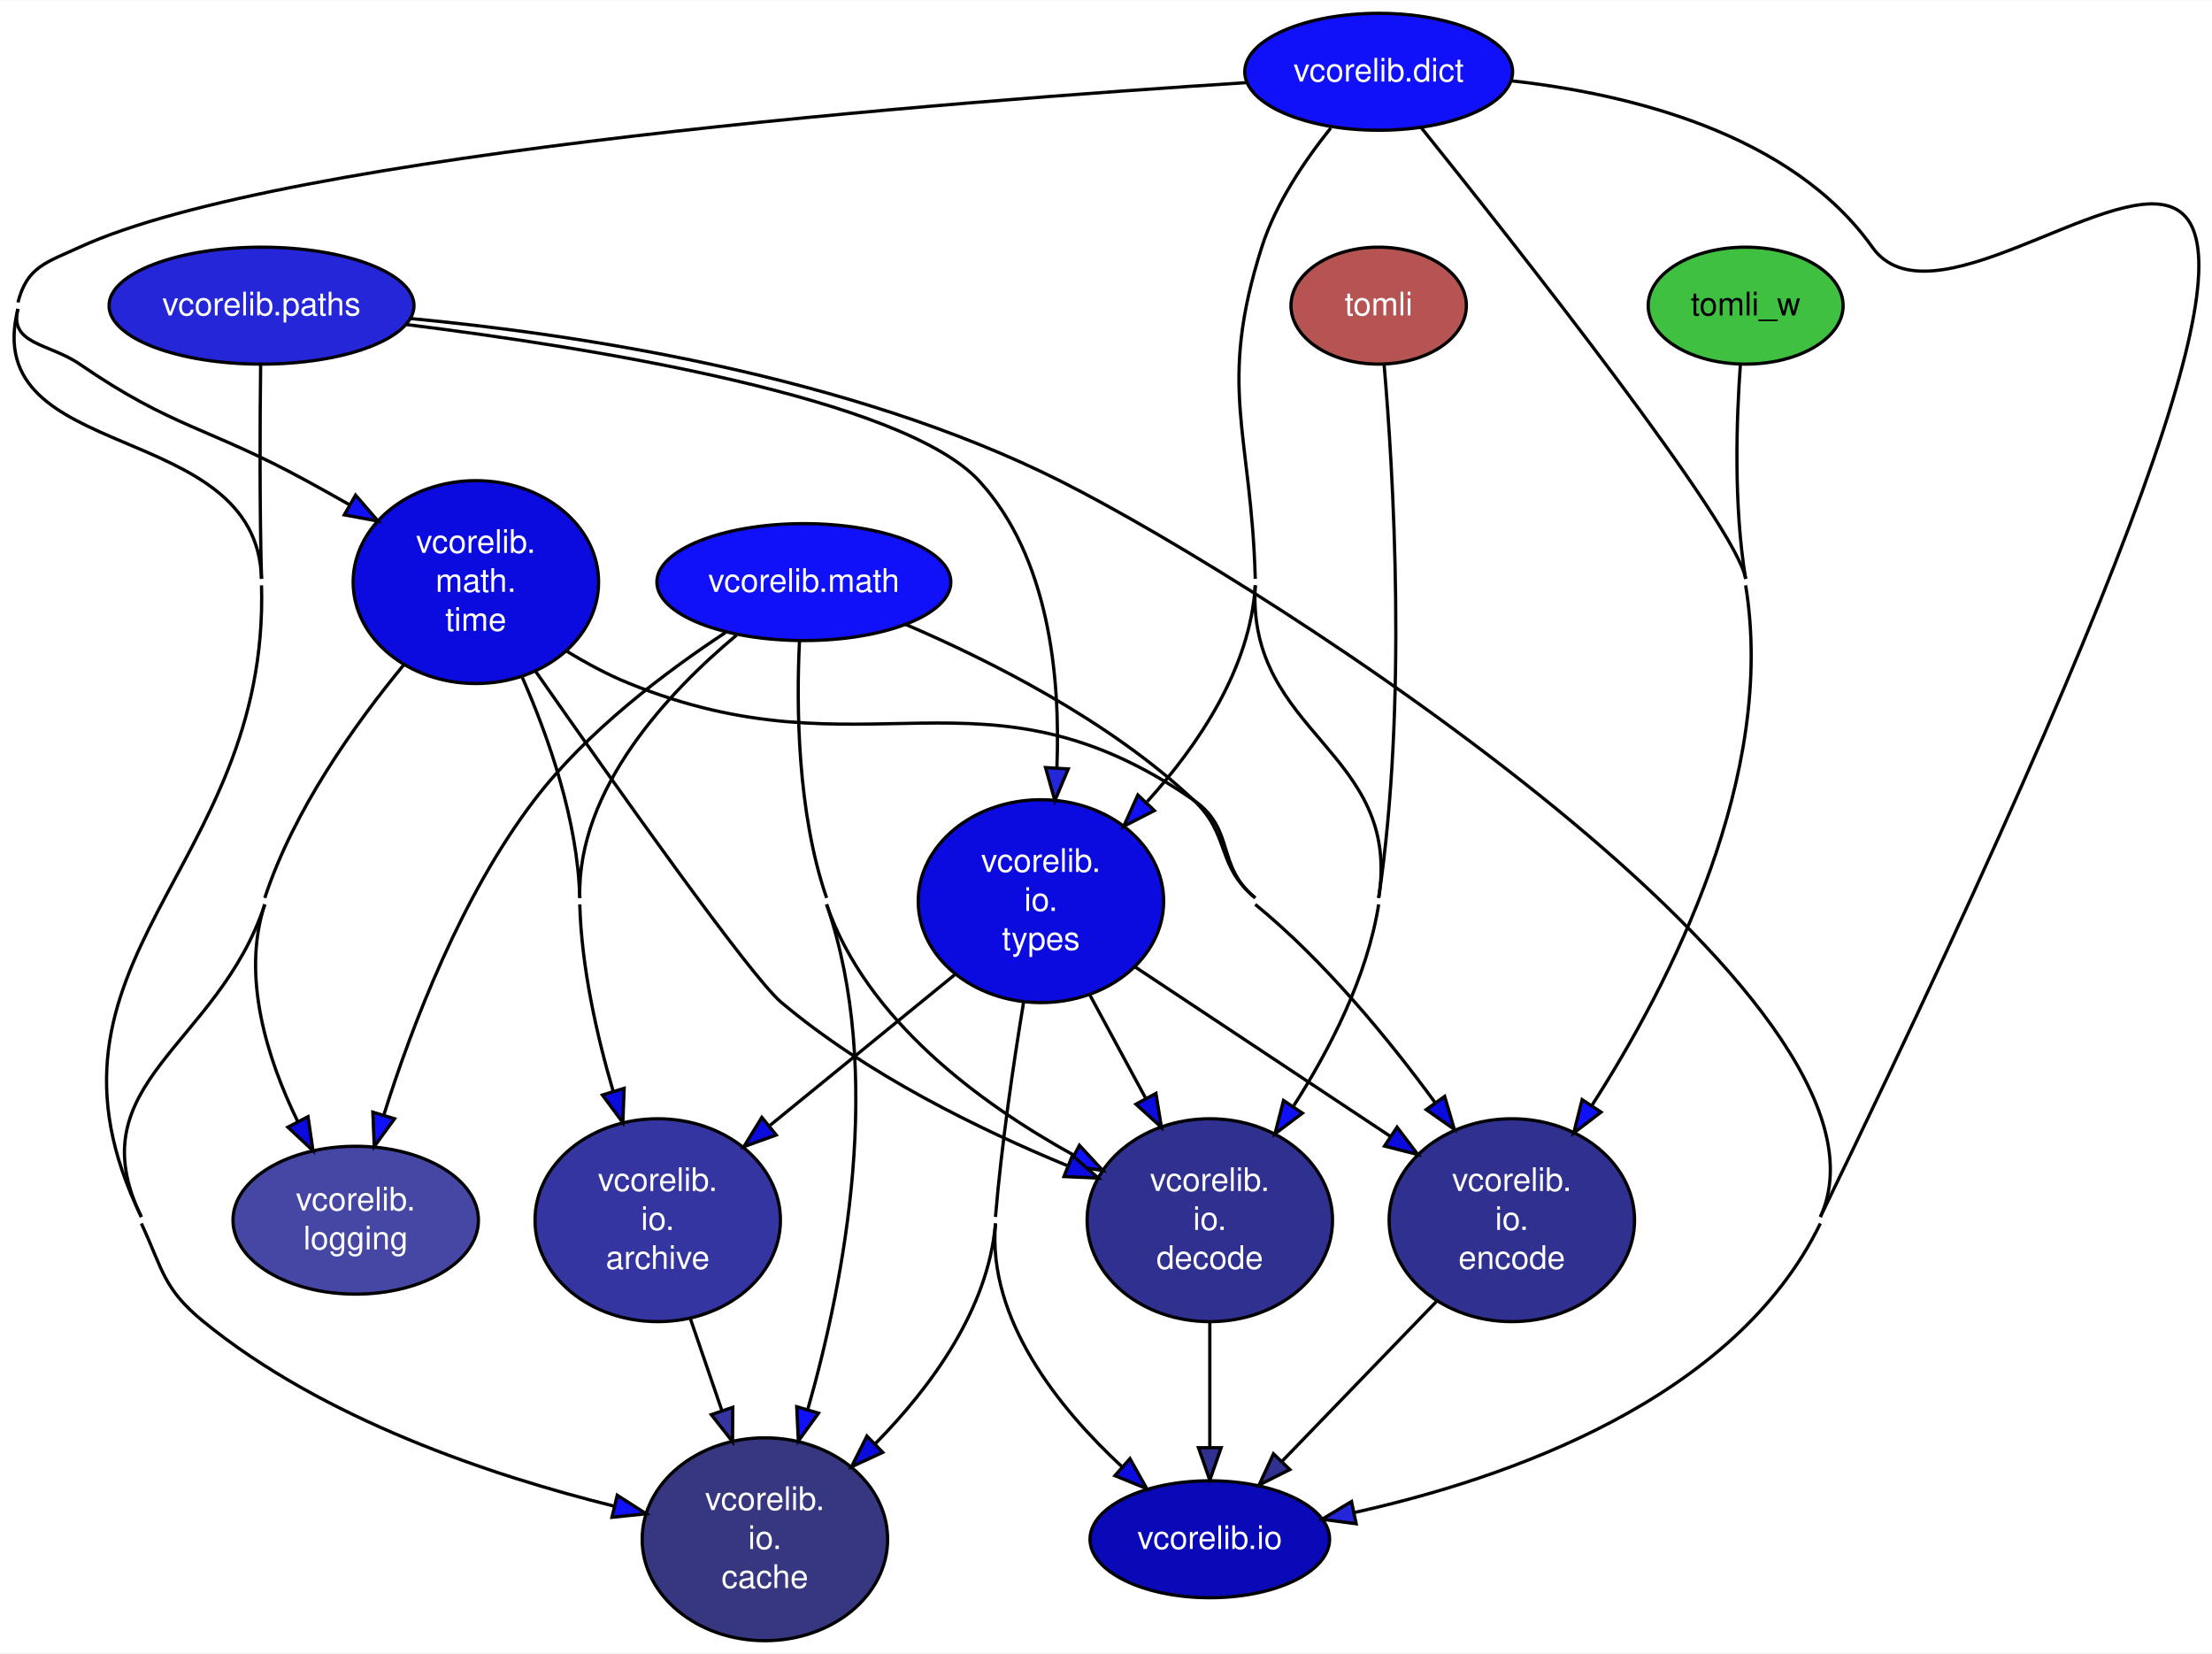
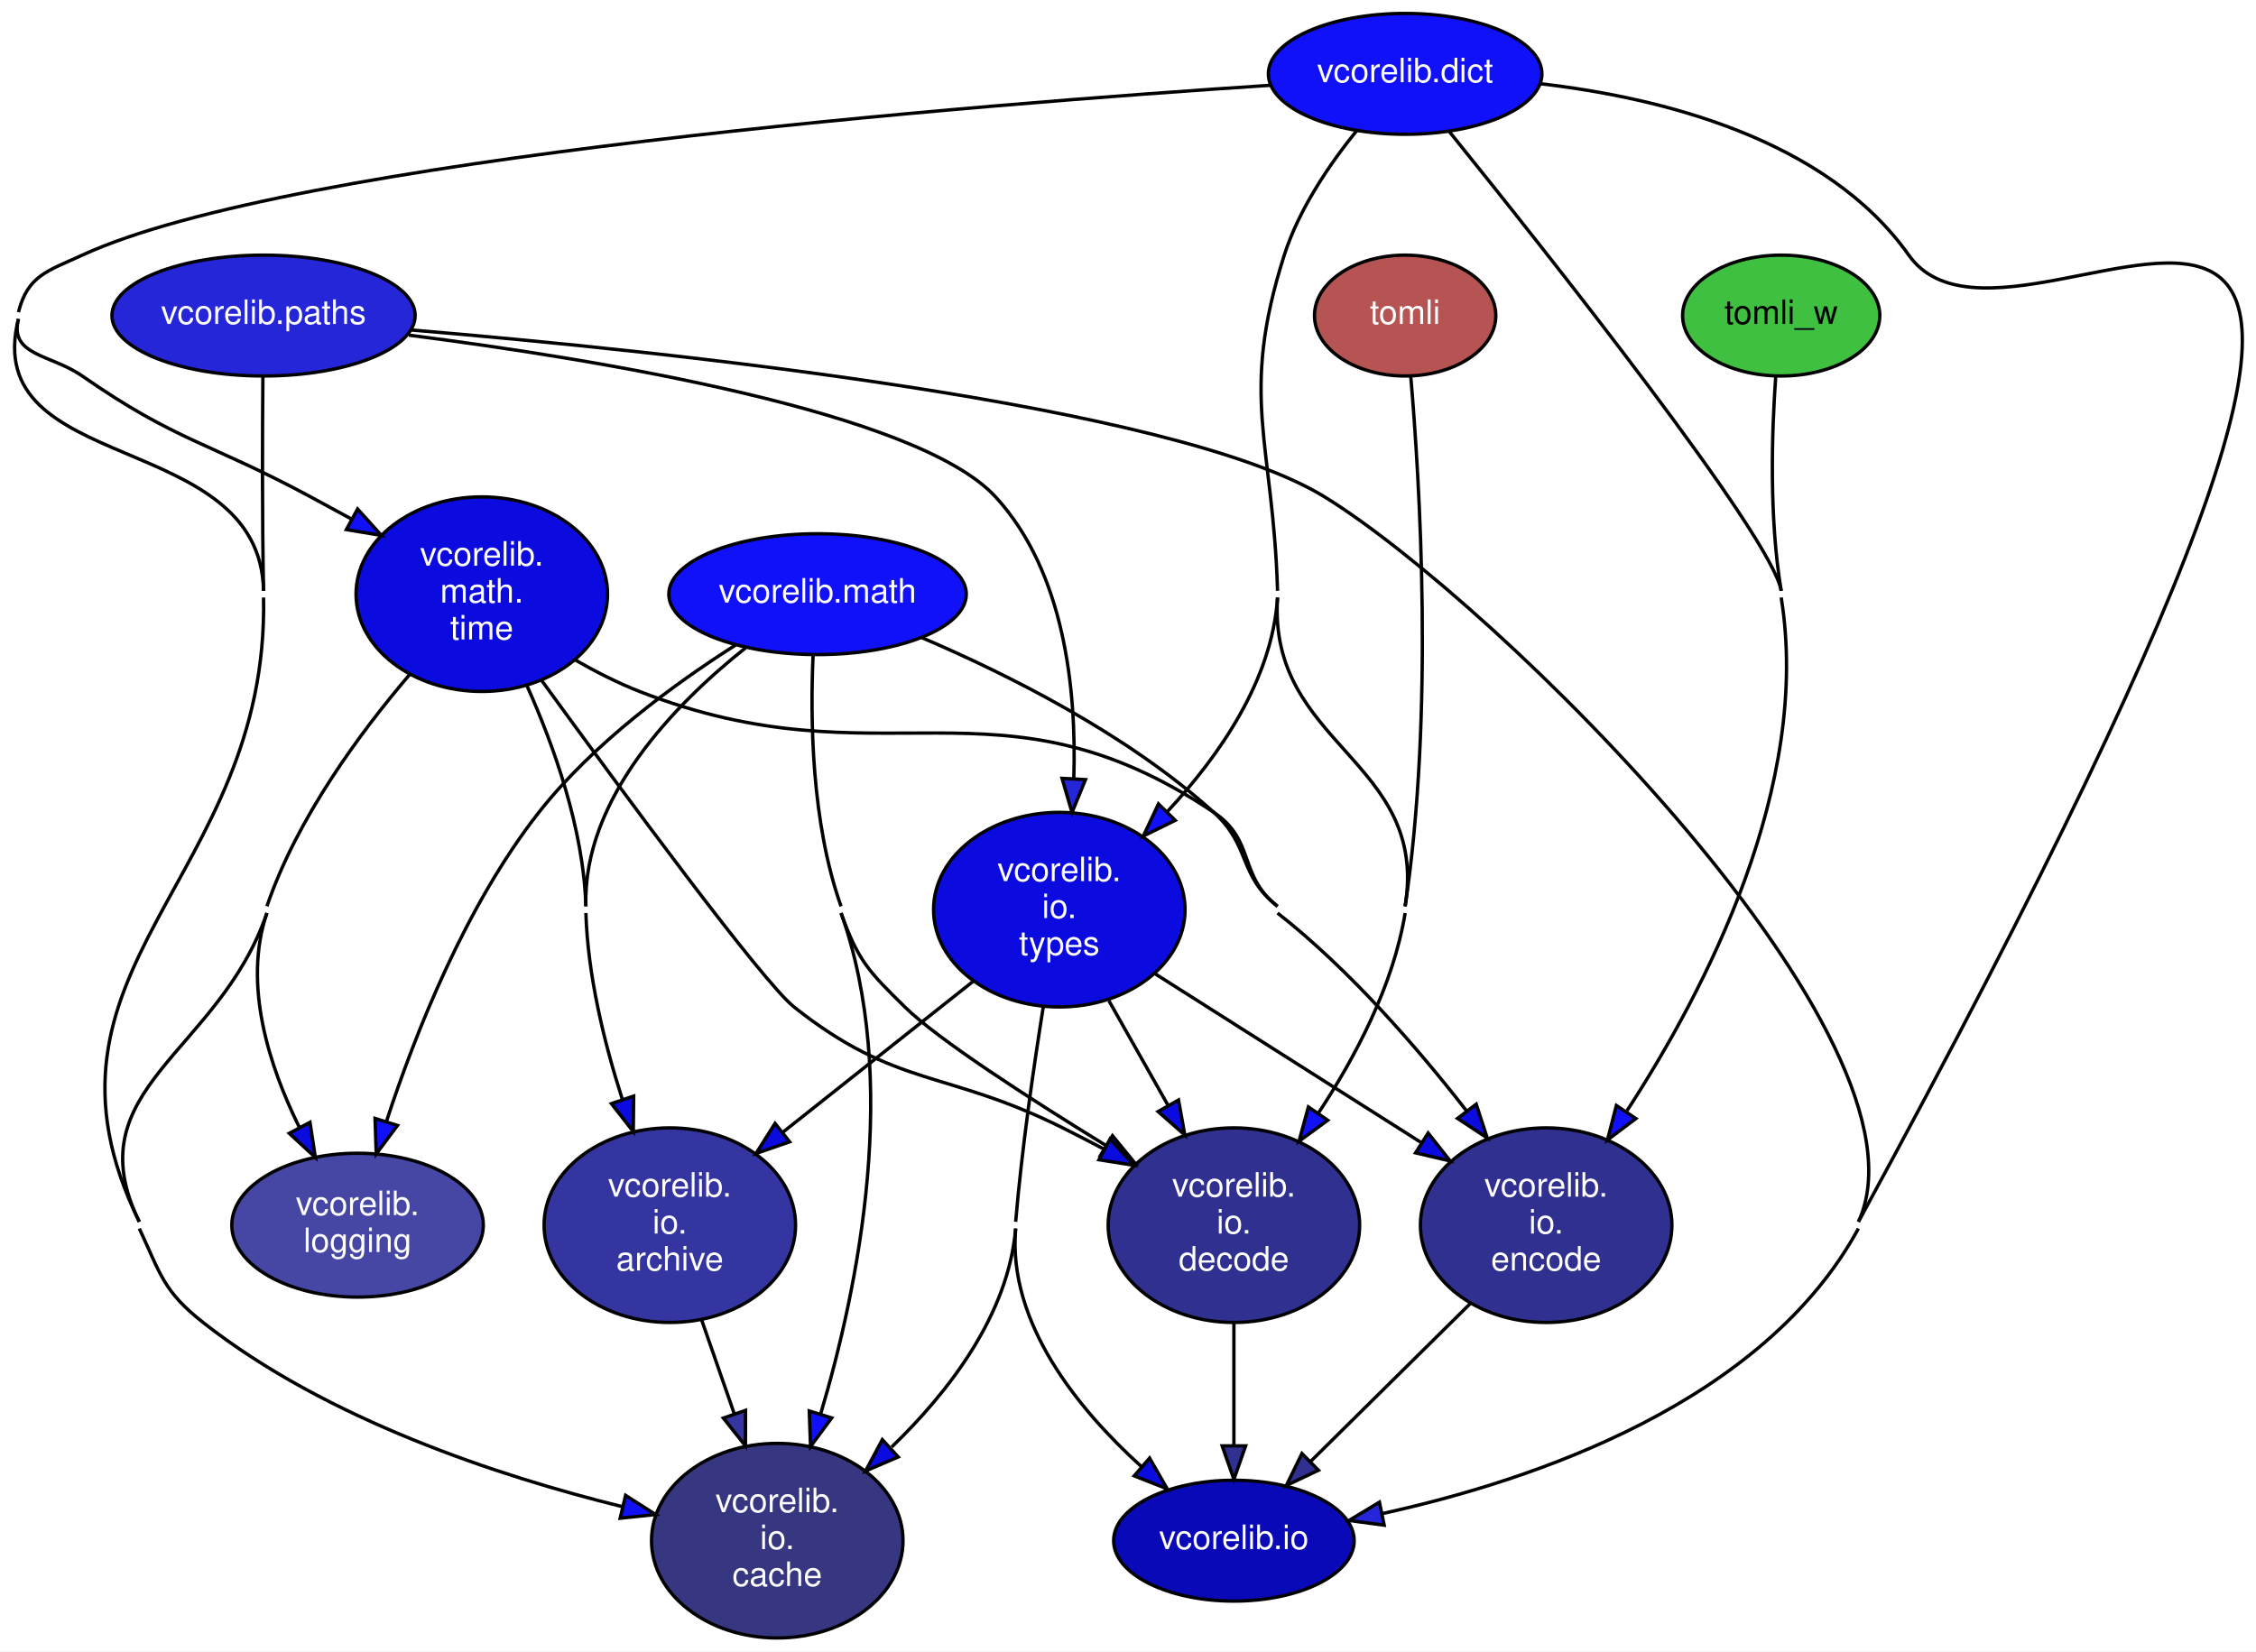
- <svg xmlns="http://www.w3.org/2000/svg" width="681pt" height="509pt" viewBox="0.00 0.00 681.13 508.90">
-   <g id="graph0" class="graph" transform="scale(1 1) rotate(0) translate(4 504.9)">
+ <svg xmlns="http://www.w3.org/2000/svg" width="672pt" height="492pt" viewBox="0.00 0.00 671.88 491.93">
+   <g id="graph0" class="graph" transform="scale(1 1) rotate(0) translate(4 487.931)">
    <style>.edge&gt;path:hover{stroke-width:8}</style>
-     <polygon fill="white" stroke="transparent" points="-4,4 -4,-504.9 677.13,-504.9 677.13,4 -4,4" />
+     <polygon fill="white" stroke="none" points="-4,4 -4,-487.931 667.876,-487.931 667.876,4 -4,4" />
    <g id="node1" class="node">
      <style>.edge&gt;path:hover{stroke-width:8}</style>
-       <ellipse fill="#b65353" stroke="black" cx="420.53" cy="-410.9" rx="27" ry="18" />
-       <text text-anchor="middle" x="420.53" y="-407.9" font-family="Helvetica,sans-Serif" font-size="10.00" fill="#ffffff">tomli</text>
+       <ellipse fill="#b65353" stroke="black" cx="414.481" cy="-393.931" rx="27" ry="18" />
+       <text text-anchor="middle" x="414.481" y="-391.431" font-family="Helvetica,sans-Serif" font-size="10.00" fill="#ffffff">tomli</text>
    </g>
    <g id="node7" class="node">
      <style>.edge&gt;path:hover{stroke-width:8}</style>
-       <ellipse fill="#303091" stroke="black" cx="368.53" cy="-129.34" rx="37.79" ry="31.23" />
-       <text text-anchor="middle" x="368.53" y="-138.34" font-family="Helvetica,sans-Serif" font-size="10.00" fill="#ffffff">vcorelib.</text>
-       <text text-anchor="middle" x="368.53" y="-126.34" font-family="Helvetica,sans-Serif" font-size="10.00" fill="#ffffff">io.</text>
-       <text text-anchor="middle" x="368.53" y="-114.34" font-family="Helvetica,sans-Serif" font-size="10.00" fill="#ffffff">decode</text>
+       <ellipse fill="#303091" stroke="black" cx="363.481" cy="-122.974" rx="37.453" ry="28.983" />
+       <text text-anchor="middle" x="363.481" y="-131.474" font-family="Helvetica,sans-Serif" font-size="10.00" fill="#ffffff">vcorelib.</text>
+       <text text-anchor="middle" x="363.481" y="-120.474" font-family="Helvetica,sans-Serif" font-size="10.00" fill="#ffffff">io.</text>
+       <text text-anchor="middle" x="363.481" y="-109.474" font-family="Helvetica,sans-Serif" font-size="10.00" fill="#ffffff">decode</text>
    </g>
    <g id="edge1" class="edge">
      <style>.edge&gt;path:hover{stroke-width:8}</style>
-       <path fill="none" stroke="black" d="M422.2,-392.78C424.98,-360.46 429.44,-288.35 420.53,-228.56" />
+       <path fill="none" stroke="black" d="M416.145,-375.916C418.851,-344.495 423.086,-275.336 414.481,-217.957" />
    </g>
    <g id="node2" class="node">
      <style>.edge&gt;path:hover{stroke-width:8}</style>
-       <ellipse fill="#40c040" stroke="black" cx="533.53" cy="-410.9" rx="30.01" ry="18" />
-       <text text-anchor="middle" x="533.53" y="-407.9" font-family="Helvetica,sans-Serif" font-size="10.00" fill="#000000">tomli_w</text>
+       <ellipse fill="#40c040" stroke="black" cx="526.481" cy="-393.931" rx="29.366" ry="18" />
+       <text text-anchor="middle" x="526.481" y="-391.431" font-family="Helvetica,sans-Serif" font-size="10.00" fill="#000000">tomli_w</text>
    </g>
    <g id="node8" class="node">
      <style>.edge&gt;path:hover{stroke-width:8}</style>
-       <ellipse fill="#303091" stroke="black" cx="461.53" cy="-129.34" rx="37.79" ry="31.23" />
-       <text text-anchor="middle" x="461.53" y="-138.34" font-family="Helvetica,sans-Serif" font-size="10.00" fill="#ffffff">vcorelib.</text>
-       <text text-anchor="middle" x="461.53" y="-126.34" font-family="Helvetica,sans-Serif" font-size="10.00" fill="#ffffff">io.</text>
-       <text text-anchor="middle" x="461.53" y="-114.34" font-family="Helvetica,sans-Serif" font-size="10.00" fill="#ffffff">encode</text>
+       <ellipse fill="#303091" stroke="black" cx="456.481" cy="-122.974" rx="37.453" ry="28.983" />
+       <text text-anchor="middle" x="456.481" y="-131.474" font-family="Helvetica,sans-Serif" font-size="10.00" fill="#ffffff">vcorelib.</text>
+       <text text-anchor="middle" x="456.481" y="-120.474" font-family="Helvetica,sans-Serif" font-size="10.00" fill="#ffffff">io.</text>
+       <text text-anchor="middle" x="456.481" y="-109.474" font-family="Helvetica,sans-Serif" font-size="10.00" fill="#ffffff">encode</text>
    </g>
    <g id="edge2" class="edge">
      <style>.edge&gt;path:hover{stroke-width:8}</style>
-       <path fill="none" stroke="black" d="M531.92,-392.9C530.69,-376 529.78,-349.42 533.53,-326.79" />
+       <path fill="none" stroke="black" d="M524.85,-375.731C523.67,-359.243 522.846,-333.714 526.481,-311.94" />
    </g>
    <g id="node3" class="node">
      <style>.edge&gt;path:hover{stroke-width:8}</style>
-       <ellipse fill="#1010f9" stroke="black" cx="420.53" cy="-482.9" rx="41.24" ry="18" />
-       <text text-anchor="middle" x="420.53" y="-479.9" font-family="Helvetica,sans-Serif" font-size="10.00" fill="#ffffff">vcorelib.dict</text>
+       <ellipse fill="#1010f9" stroke="black" cx="414.481" cy="-465.931" rx="40.736" ry="18" />
+       <text text-anchor="middle" x="414.481" y="-463.431" font-family="Helvetica,sans-Serif" font-size="10.00" fill="#ffffff">vcorelib.dict</text>
    </g>
    <g id="node4" class="node">
      <style>.edge&gt;path:hover{stroke-width:8}</style>
-       <ellipse fill="#0909b8" stroke="black" cx="368.53" cy="-31.11" rx="36.89" ry="18" />
-       <text text-anchor="middle" x="368.53" y="-28.11" font-family="Helvetica,sans-Serif" font-size="10.00" fill="#ffffff">vcorelib.io</text>
+       <ellipse fill="#0909b8" stroke="black" cx="363.481" cy="-28.991" rx="35.817" ry="18" />
+       <text text-anchor="middle" x="363.481" y="-26.491" font-family="Helvetica,sans-Serif" font-size="10.00" fill="#ffffff">vcorelib.io</text>
    </g>
    <g id="edge3" class="edge">
      <style>.edge&gt;path:hover{stroke-width:8}</style>
-       <path fill="none" stroke="black" d="M461.47,-480.11C497.34,-476.12 547.53,-464.1 572.53,-428.9 607.44,-379.76 789.28,-610.23 556.53,-130.34" />
+       <path fill="none" stroke="black" d="M454.902,-462.973C490.307,-458.862 539.841,-446.77 564.481,-411.931 600,-361.71 777.56,-542.999 549.481,-123.974" />
    </g>
    <g id="node6" class="node">
      <style>.edge&gt;path:hover{stroke-width:8}</style>
-       <ellipse fill="#373781" stroke="black" cx="231.53" cy="-31.11" rx="37.79" ry="31.23" />
-       <text text-anchor="middle" x="231.53" y="-40.11" font-family="Helvetica,sans-Serif" font-size="10.00" fill="#ffffff">vcorelib.</text>
-       <text text-anchor="middle" x="231.53" y="-28.11" font-family="Helvetica,sans-Serif" font-size="10.00" fill="#ffffff">io.</text>
-       <text text-anchor="middle" x="231.53" y="-16.11" font-family="Helvetica,sans-Serif" font-size="10.00" fill="#ffffff">cache</text>
+       <ellipse fill="#373781" stroke="black" cx="227.481" cy="-28.991" rx="37.453" ry="28.983" />
+       <text text-anchor="middle" x="227.481" y="-37.491" font-family="Helvetica,sans-Serif" font-size="10.00" fill="#ffffff">vcorelib.</text>
+       <text text-anchor="middle" x="227.481" y="-26.491" font-family="Helvetica,sans-Serif" font-size="10.00" fill="#ffffff">io.</text>
+       <text text-anchor="middle" x="227.481" y="-15.491" font-family="Helvetica,sans-Serif" font-size="10.00" fill="#ffffff">cache</text>
    </g>
    <g id="edge4" class="edge">
      <style>.edge&gt;path:hover{stroke-width:8}</style>
-       <path fill="none" stroke="black" d="M379.62,-479.54C290.96,-473.93 83.94,-458.05 20.53,-428.9 10.23,-424.17 4.32,-422.88 1.53,-411.9" />
-       <path fill="none" stroke="black" d="M1.53,-409.9C-10.71,-361.68 75.17,-376.53 76.53,-326.79" />
-       <path fill="none" stroke="black" d="M76.53,-324.79C78.94,-236.85 0.99,-209.42 39.53,-130.34" />
-       <path fill="none" stroke="black" d="M39.53,-128.34C46.18,-113.98 46.29,-108.26 58.53,-98.23 95.36,-68.05 147.46,-50.66 184.85,-41.37" />
-       <polygon fill="#1010f9" stroke="black" points="186.06,-44.67 194.98,-38.95 184.44,-37.87 186.06,-44.67" />
+       <path fill="none" stroke="black" d="M374.514,-462.536C287.358,-456.836 83.008,-440.744 20.481,-411.931 10.19,-407.189 4.251,-405.918 1.481,-394.931" />
+       <path fill="none" stroke="black" d="M1.481,-392.931C-10.366,-345.942 73.529,-360.39 74.481,-311.94" />
+       <path fill="none" stroke="black" d="M74.481,-309.94C76.136,-225.685 0.372,-199.635 37.481,-123.974" />
+       <path fill="none" stroke="black" d="M37.481,-121.974C43.827,-108.343 44.661,-103.276 56.481,-93.983 93.266,-65.062 144.488,-48.217 181.266,-39.137" />
+       <polygon fill="#1010f9" stroke="black" points="182.306,-42.488 191.231,-36.779 180.694,-35.676 182.306,-42.488" />
    </g>
    <g id="edge5" class="edge">
      <style>.edge&gt;path:hover{stroke-width:8}</style>
-       <path fill="none" stroke="black" d="M382.53,-324.79C379.82,-278.89 427.75,-273.97 420.53,-228.56" />
-       <path fill="none" stroke="black" d="M420.53,-226.56C417,-204.37 405.62,-182.12 394.4,-164.62" />
-       <polygon fill="#1010f9" stroke="black" points="397.05,-162.3 388.59,-155.93 391.23,-166.19 397.05,-162.3" />
+       <path fill="none" stroke="black" d="M376.481,-309.94C373.594,-265.802 421.602,-261.612 414.481,-217.957" />
+       <path fill="none" stroke="black" d="M414.481,-215.957C410.976,-194.472 399.675,-173.049 388.599,-156.29" />
+       <polygon fill="#1010f9" stroke="black" points="391.426,-154.225 382.87,-147.976 385.662,-158.196 391.426,-154.225" />
    </g>
    <g id="edge6" class="edge">
      <style>.edge&gt;path:hover{stroke-width:8}</style>
-       <path fill="none" stroke="black" d="M433.56,-465.79C462.69,-429.51 530.79,-343.31 533.53,-326.79" />
-       <path fill="none" stroke="black" d="M533.53,-324.79C543.05,-266.4 510.68,-202.85 486.28,-164.82" />
-       <polygon fill="#1010f9" stroke="black" points="489.01,-162.61 480.59,-156.19 483.17,-166.46 489.01,-162.61" />
+       <path fill="none" stroke="black" d="M427.608,-448.771C456.601,-412.842 523.764,-328.214 526.481,-311.94" />
+       <path fill="none" stroke="black" d="M526.481,-309.94C535.499,-254.055 504.195,-193.406 480.556,-157.062" />
+       <polygon fill="#1010f9" stroke="black" points="483.208,-154.731 474.74,-148.363 477.389,-158.621 483.208,-154.731" />
    </g>
    <g id="node9" class="node">
      <style>.edge&gt;path:hover{stroke-width:8}</style>
-       <ellipse fill="#0b0bdf" stroke="black" cx="316.53" cy="-227.56" rx="37.79" ry="31.23" />
-       <text text-anchor="middle" x="316.53" y="-236.56" font-family="Helvetica,sans-Serif" font-size="10.00" fill="#ffffff">vcorelib.</text>
-       <text text-anchor="middle" x="316.53" y="-224.56" font-family="Helvetica,sans-Serif" font-size="10.00" fill="#ffffff">io.</text>
-       <text text-anchor="middle" x="316.53" y="-212.56" font-family="Helvetica,sans-Serif" font-size="10.00" fill="#ffffff">types</text>
+       <ellipse fill="#0b0bdf" stroke="black" cx="311.481" cy="-216.957" rx="37.453" ry="28.983" />
+       <text text-anchor="middle" x="311.481" y="-225.457" font-family="Helvetica,sans-Serif" font-size="10.00" fill="#ffffff">vcorelib.</text>
+       <text text-anchor="middle" x="311.481" y="-214.457" font-family="Helvetica,sans-Serif" font-size="10.00" fill="#ffffff">io.</text>
+       <text text-anchor="middle" x="311.481" y="-203.457" font-family="Helvetica,sans-Serif" font-size="10.00" fill="#ffffff">types</text>
    </g>
    <g id="edge7" class="edge">
      <style>.edge&gt;path:hover{stroke-width:8}</style>
-       <path fill="none" stroke="black" d="M405.77,-465.58C397.85,-455.72 388.85,-442.47 384.53,-428.9 370.76,-385.65 381.27,-372.16 382.53,-326.79" />
-       <path fill="none" stroke="black" d="M382.53,-324.79C381.03,-299.36 365.08,-275.7 349.24,-258.2" />
-       <polygon fill="#1010f9" stroke="black" points="351.45,-255.44 342.02,-250.61 346.37,-260.27 351.45,-255.44" />
+       <path fill="none" stroke="black" d="M400.092,-449.065C392.084,-439.161 382.869,-425.709 378.481,-411.931 364.992,-369.578 375.161,-356.37 376.481,-311.94" />
+       <path fill="none" stroke="black" d="M376.481,-309.94C374.876,-285.404 359.166,-262.78 343.594,-246.109" />
+       <polygon fill="#1010f9" stroke="black" points="346.004,-243.567 336.501,-238.882 341.008,-248.47 346.004,-243.567" />
    </g>
    <g id="node12" class="node">
      <style>.edge&gt;path:hover{stroke-width:8}</style>
-       <ellipse fill="#0b0bdf" stroke="black" cx="142.53" cy="-325.79" rx="37.79" ry="31.23" />
-       <text text-anchor="middle" x="142.53" y="-334.79" font-family="Helvetica,sans-Serif" font-size="10.00" fill="#ffffff">vcorelib.</text>
-       <text text-anchor="middle" x="142.53" y="-322.79" font-family="Helvetica,sans-Serif" font-size="10.00" fill="#ffffff">math.</text>
-       <text text-anchor="middle" x="142.53" y="-310.79" font-family="Helvetica,sans-Serif" font-size="10.00" fill="#ffffff">time</text>
+       <ellipse fill="#0b0bdf" stroke="black" cx="139.481" cy="-310.94" rx="37.453" ry="28.983" />
+       <text text-anchor="middle" x="139.481" y="-319.44" font-family="Helvetica,sans-Serif" font-size="10.00" fill="#ffffff">vcorelib.</text>
+       <text text-anchor="middle" x="139.481" y="-308.44" font-family="Helvetica,sans-Serif" font-size="10.00" fill="#ffffff">math.</text>
+       <text text-anchor="middle" x="139.481" y="-297.44" font-family="Helvetica,sans-Serif" font-size="10.00" fill="#ffffff">time</text>
    </g>
    <g id="edge8" class="edge">
      <style>.edge&gt;path:hover{stroke-width:8}</style>
-       <path fill="none" stroke="black" d="M1.53,-409.9C-1.26,-398.92 11.19,-399.32 20.53,-392.9 49.36,-373.08 59.83,-373.67 90.53,-356.9 94.77,-354.59 99.18,-352.12 103.55,-349.64" />
-       <polygon fill="#1010f9" stroke="black" points="105.49,-352.57 112.43,-344.56 102.01,-346.49 105.49,-352.57" />
+       <path fill="none" stroke="black" d="M1.481,-392.931C-1.289,-381.944 11.183,-382.407 20.481,-375.931 48.541,-356.386 58.38,-356.158 88.481,-339.931 92.439,-337.797 96.562,-335.56 100.674,-333.318" />
+       <polygon fill="#1010f9" stroke="black" points="102.493,-336.313 109.588,-328.444 99.135,-330.171 102.493,-336.313" />
    </g>
    <g id="node5" class="node">
      <style>.edge&gt;path:hover{stroke-width:8}</style>
-       <ellipse fill="#3535a1" stroke="black" cx="198.53" cy="-129.34" rx="37.79" ry="31.23" />
-       <text text-anchor="middle" x="198.53" y="-138.34" font-family="Helvetica,sans-Serif" font-size="10.00" fill="#ffffff">vcorelib.</text>
-       <text text-anchor="middle" x="198.53" y="-126.34" font-family="Helvetica,sans-Serif" font-size="10.00" fill="#ffffff">io.</text>
-       <text text-anchor="middle" x="198.53" y="-114.34" font-family="Helvetica,sans-Serif" font-size="10.00" fill="#ffffff">archive</text>
+       <ellipse fill="#3535a1" stroke="black" cx="195.481" cy="-122.974" rx="37.453" ry="28.983" />
+       <text text-anchor="middle" x="195.481" y="-131.474" font-family="Helvetica,sans-Serif" font-size="10.00" fill="#ffffff">vcorelib.</text>
+       <text text-anchor="middle" x="195.481" y="-120.474" font-family="Helvetica,sans-Serif" font-size="10.00" fill="#ffffff">io.</text>
+       <text text-anchor="middle" x="195.481" y="-109.474" font-family="Helvetica,sans-Serif" font-size="10.00" fill="#ffffff">archive</text>
    </g>
    <g id="edge9" class="edge">
      <style>.edge&gt;path:hover{stroke-width:8}</style>
-       <path fill="none" stroke="black" d="M208.52,-99.21C211.59,-90.26 215.02,-80.26 218.27,-70.78" />
-       <polygon fill="#3535a1" stroke="black" points="221.64,-71.74 221.57,-61.15 215.02,-69.47 221.64,-71.74" />
+       <path fill="none" stroke="black" d="M204.909,-94.874C207.974,-86.064 211.428,-76.134 214.696,-66.741" />
+       <polygon fill="#3535a1" stroke="black" points="218.03,-67.811 218.01,-57.216 211.418,-65.511 218.03,-67.811" />
    </g>
    <g id="edge10" class="edge">
      <style>.edge&gt;path:hover{stroke-width:8}</style>
-       <path fill="none" stroke="black" d="M368.53,-98.16C368.53,-85.83 368.53,-71.68 368.53,-59.64" />
-       <polygon fill="#303091" stroke="black" points="372.03,-59.3 368.53,-49.3 365.03,-59.3 372.03,-59.3" />
+       <path fill="none" stroke="black" d="M363.481,-93.876C363.481,-82.346 363.481,-69.037 363.481,-57.562" />
+       <polygon fill="#303091" stroke="black" points="366.981,-57.239 363.481,-47.239 359.981,-57.239 366.981,-57.239" />
    </g>
    <g id="edge11" class="edge">
      <style>.edge&gt;path:hover{stroke-width:8}</style>
-       <path fill="none" stroke="black" d="M438.54,-104.55C423.98,-89.48 405.23,-70.09 390.81,-55.16" />
-       <polygon fill="#303091" stroke="black" points="393.17,-52.57 383.7,-47.81 388.13,-57.43 393.17,-52.57" />
+       <path fill="none" stroke="black" d="M433.968,-99.708C419.502,-85.4 400.772,-66.874 386.255,-52.517" />
+       <polygon fill="#303091" stroke="black" points="388.664,-49.976 379.093,-45.433 383.741,-54.953 388.664,-49.976" />
    </g>
    <g id="edge12" class="edge">
      <style>.edge&gt;path:hover{stroke-width:8}</style>
-       <path fill="none" stroke="black" d="M302.53,-128.34C300.05,-98.71 322.11,-71.42 341.39,-53.53" />
-       <polygon fill="#0b0bdf" stroke="black" points="343.95,-55.94 349.12,-46.69 339.31,-50.69 343.95,-55.94" />
+       <path fill="none" stroke="black" d="M298.481,-121.974C296.093,-93.844 317.072,-68.187 335.821,-51.161" />
+       <polygon fill="#0b0bdf" stroke="black" points="338.361,-53.593 343.646,-44.41 333.788,-48.292 338.361,-53.593" />
    </g>
    <g id="edge13" class="edge">
      <style>.edge&gt;path:hover{stroke-width:8}</style>
-       <path fill="none" stroke="black" d="M290.34,-205.21C273.5,-191.48 251.43,-173.48 233.15,-158.57" />
-       <polygon fill="#0b0bdf" stroke="black" points="235.02,-155.57 225.05,-151.97 230.59,-161 235.02,-155.57" />
+       <path fill="none" stroke="black" d="M285.737,-195.543C269.067,-182.324 247.184,-164.972 229.141,-150.665" />
+       <polygon fill="#0b0bdf" stroke="black" points="231.163,-147.802 221.153,-144.331 226.814,-153.287 231.163,-147.802" />
    </g>
    <g id="edge14" class="edge">
      <style>.edge&gt;path:hover{stroke-width:8}</style>
-       <path fill="none" stroke="black" d="M311.17,-196.34C308.05,-177.43 304.39,-152.54 302.53,-130.34" />
-       <path fill="none" stroke="black" d="M302.53,-128.34C300.32,-101.91 282.63,-77.89 265.47,-60.47" />
-       <polygon fill="#0b0bdf" stroke="black" points="267.81,-57.86 258.19,-53.41 262.94,-62.89 267.81,-57.86" />
+       <path fill="none" stroke="black" d="M306.683,-187.869C303.785,-169.701 300.309,-145.508 298.481,-123.974" />
+       <path fill="none" stroke="black" d="M298.481,-121.974C296.306,-96.35 278.692,-73.438 261.554,-56.889" />
+       <polygon fill="#0b0bdf" stroke="black" points="263.505,-53.929 253.771,-49.747 258.772,-59.087 263.505,-53.929" />
    </g>
    <g id="edge15" class="edge">
      <style>.edge&gt;path:hover{stroke-width:8}</style>
-       <path fill="none" stroke="black" d="M331.43,-198.99C336.82,-189.02 342.98,-177.61 348.72,-166.99" />
-       <polygon fill="#0b0bdf" stroke="black" points="351.95,-168.38 353.63,-157.92 345.79,-165.05 351.95,-168.38" />
+       <path fill="none" stroke="black" d="M326.243,-189.844C331.724,-180.149 338.029,-168.995 343.875,-158.654" />
+       <polygon fill="#0b0bdf" stroke="black" points="346.987,-160.261 348.862,-149.834 340.894,-156.816 346.987,-160.261" />
    </g>
    <g id="edge16" class="edge">
      <style>.edge&gt;path:hover{stroke-width:8}</style>
-       <path fill="none" stroke="black" d="M345.52,-207.32C368.15,-192.31 399.74,-171.35 424.24,-155.08" />
-       <polygon fill="#0b0bdf" stroke="black" points="426.19,-157.99 432.59,-149.55 422.32,-152.16 426.19,-157.99" />
+       <path fill="none" stroke="black" d="M340.128,-197.784C362.768,-183.422 394.547,-163.263 419.174,-147.64" />
+       <polygon fill="#0b0bdf" stroke="black" points="421.324,-150.421 427.893,-142.109 417.574,-144.51 421.324,-150.421" />
    </g>
    <g id="node10" class="node">
      <style>.edge&gt;path:hover{stroke-width:8}</style>
-       <ellipse fill="#4646a4" stroke="black" cx="105.53" cy="-129.34" rx="37.79" ry="22.76" />
-       <text text-anchor="middle" x="105.53" y="-132.34" font-family="Helvetica,sans-Serif" font-size="10.00" fill="#ffffff">vcorelib.</text>
-       <text text-anchor="middle" x="105.53" y="-120.34" font-family="Helvetica,sans-Serif" font-size="10.00" fill="#ffffff">logging</text>
+       <ellipse fill="#4646a4" stroke="black" cx="102.481" cy="-122.974" rx="37.453" ry="21.429" />
+       <text text-anchor="middle" x="102.481" y="-125.974" font-family="Helvetica,sans-Serif" font-size="10.00" fill="#ffffff">vcorelib.</text>
+       <text text-anchor="middle" x="102.481" y="-114.974" font-family="Helvetica,sans-Serif" font-size="10.00" fill="#ffffff">logging</text>
    </g>
    <g id="node11" class="node">
      <style>.edge&gt;path:hover{stroke-width:8}</style>
-       <ellipse fill="#1010f9" stroke="black" cx="243.53" cy="-325.79" rx="45.26" ry="18" />
-       <text text-anchor="middle" x="243.53" y="-322.79" font-family="Helvetica,sans-Serif" font-size="10.00" fill="#ffffff">vcorelib.math</text>
+       <ellipse fill="#1010f9" stroke="black" cx="239.481" cy="-310.94" rx="44.3" ry="18" />
+       <text text-anchor="middle" x="239.481" y="-308.44" font-family="Helvetica,sans-Serif" font-size="10.00" fill="#ffffff">vcorelib.math</text>
    </g>
    <g id="edge17" class="edge">
      <style>.edge&gt;path:hover{stroke-width:8}</style>
-       <path fill="none" stroke="black" d="M222.85,-309.5C202.2,-292.28 173.63,-262.26 174.53,-228.56" />
+       <path fill="none" stroke="black" d="M218.008,-294.917C197.394,-278.53 169.503,-250.282 170.481,-217.957" />
    </g>
    <g id="edge18" class="edge">
      <style>.edge&gt;path:hover{stroke-width:8}</style>
-       <path fill="none" stroke="black" d="M242.18,-307.58C241.22,-287.9 241.43,-255.01 250.53,-228.56" />
-       <path fill="none" stroke="black" d="M250.53,-226.56C268.33,-174.82 256.15,-111.07 244.71,-70.99" />
-       <polygon fill="#1010f9" stroke="black" points="248.04,-69.92 241.83,-61.34 241.33,-71.92 248.04,-69.92" />
+       <path fill="none" stroke="black" d="M238.151,-292.773C237.281,-273.87 237.631,-242.856 246.481,-217.957" />
+       <path fill="none" stroke="black" d="M246.481,-215.957C264.091,-166.411 251.8,-105.09 240.402,-66.745" />
+       <polygon fill="#1010f9" stroke="black" points="243.697,-65.553 237.39,-57.04 237.012,-67.628 243.697,-65.553" />
    </g>
    <g id="edge19" class="edge">
      <style>.edge&gt;path:hover{stroke-width:8}</style>
-       <path fill="none" stroke="black" d="M250.53,-226.56C262.75,-191.04 297.77,-165.3 326.51,-149.43" />
-       <polygon fill="#1010f9" stroke="black" points="328.38,-152.4 335.58,-144.63 325.11,-146.22 328.38,-152.4" />
+       <path fill="none" stroke="black" d="M246.481,-215.957C251.516,-201.789 254.754,-198.502 265.481,-187.966 275.314,-178.306 302.248,-160.913 325.397,-146.696" />
+       <polygon fill="#1010f9" stroke="black" points="327.324,-149.62 334.039,-141.425 323.679,-143.644 327.324,-149.62" />
    </g>
    <g id="edge20" class="edge">
      <style>.edge&gt;path:hover{stroke-width:8}</style>
-       <path fill="none" stroke="black" d="M274.86,-312.76C300.83,-301.64 337.56,-283.15 363.53,-258.68 375.05,-247.82 370.28,-238.59 382.53,-228.56" />
+       <path fill="none" stroke="black" d="M270.6,-297.96C295.987,-287.106 331.738,-269.251 357.481,-245.948 368.628,-235.858 364.655,-227.243 376.481,-217.957" />
    </g>
    <g id="edge21" class="edge">
      <style>.edge&gt;path:hover{stroke-width:8}</style>
-       <path fill="none" stroke="black" d="M219.39,-310.26C201.21,-298.31 176.73,-279.92 160.53,-258.68 138.11,-229.28 122.88,-189.36 114.24,-161.89" />
-       <polygon fill="#1010f9" stroke="black" points="117.49,-160.57 111.24,-152.01 110.8,-162.6 117.49,-160.57" />
+       <path fill="none" stroke="black" d="M215.01,-295.748C196.896,-284.231 172.657,-266.56 156.481,-245.948 134.645,-218.124 119.644,-180.086 111.094,-153.925" />
+       <polygon fill="#1010f9" stroke="black" points="114.37,-152.674 108.029,-144.186 107.692,-154.775 114.37,-152.674" />
    </g>
    <g id="edge22" class="edge">
      <style>.edge&gt;path:hover{stroke-width:8}</style>
-       <path fill="none" stroke="black" d="M156.79,-296.54C165.03,-277.78 173.89,-252.32 174.53,-228.56" />
-       <path fill="none" stroke="black" d="M174.53,-226.56C175.05,-207.28 179.71,-186.45 184.78,-169.12" />
-       <polygon fill="#0b0bdf" stroke="black" points="188.19,-169.94 187.79,-159.36 181.5,-167.88 188.19,-169.94" />
+       <path fill="none" stroke="black" d="M152.896,-283.75C160.953,-265.754 169.782,-241.033 170.481,-217.957" />
+       <path fill="none" stroke="black" d="M170.481,-215.957C171.045,-197.328 175.951,-177.287 181.27,-160.682" />
+       <polygon fill="#0b0bdf" stroke="black" points="184.713,-161.425 184.6,-150.831 178.082,-159.183 184.713,-161.425" />
    </g>
    <g id="edge23" class="edge">
      <style>.edge&gt;path:hover{stroke-width:8}</style>
-       <path fill="none" stroke="black" d="M120.34,-300.33C105.23,-282.01 86.41,-255.57 77.53,-228.56" />
-       <path fill="none" stroke="black" d="M77.53,-226.56C63.17,-182.88 19.39,-171.67 39.53,-130.34" />
+       <path fill="none" stroke="black" d="M118.007,-287.021C103.102,-269.549 84.384,-244.108 75.481,-217.957" />
+       <path fill="none" stroke="black" d="M75.481,-215.957C61.225,-174.085 18.003,-163.687 37.481,-123.974" />
    </g>
    <g id="edge24" class="edge">
      <style>.edge&gt;path:hover{stroke-width:8}</style>
-       <path fill="none" stroke="black" d="M160.78,-298.52C185.36,-263.33 227.14,-204.38 236.53,-196.45 262.71,-174.33 297.56,-157.28 324.88,-146.04" />
-       <polygon fill="#0b0bdf" stroke="black" points="326.22,-149.27 334.2,-142.31 323.62,-142.77 326.22,-149.27" />
+       <path fill="none" stroke="black" d="M157.331,-285.204C181.632,-251.741 223.175,-195.355 232.481,-187.966 263.015,-163.719 277.586,-169.359 312.481,-151.966 316.505,-149.96 320.671,-147.805 324.809,-145.614" />
+       <polygon fill="#0b0bdf" stroke="black" points="326.606,-148.622 333.756,-140.803 323.291,-142.457 326.606,-148.622" />
    </g>
    <g id="edge25" class="edge">
      <style>.edge&gt;path:hover{stroke-width:8}</style>
-       <path fill="none" stroke="black" d="M170.45,-304.56C176.52,-300.84 183.07,-297.31 189.53,-294.68 262.66,-264.88 298.62,-303.65 363.53,-258.68 376.54,-249.66 370.28,-238.59 382.53,-228.56" />
-       <path fill="none" stroke="black" d="M382.53,-226.56C403.9,-209.08 423.61,-185.08 438,-165.42" />
-       <polygon fill="#0b0bdf" stroke="black" points="440.85,-167.46 443.83,-157.3 435.16,-163.38 440.85,-167.46" />
+       <path fill="none" stroke="black" d="M167.295,-291.345C173.426,-287.83 180.023,-284.47 186.481,-281.948 258.826,-253.695 292.987,-289.221 357.481,-245.948 369.967,-237.571 364.655,-227.243 376.481,-217.957" />
+       <path fill="none" stroke="black" d="M376.481,-215.957C397.941,-199.106 418.076,-175.9 432.777,-157.012" />
+       <polygon fill="#0b0bdf" stroke="black" points="435.649,-159.018 438.934,-148.945 430.084,-154.771 435.649,-159.018" />
    </g>
    <g id="edge26" class="edge">
      <style>.edge&gt;path:hover{stroke-width:8}</style>
-       <path fill="none" stroke="black" d="M77.53,-226.56C70.23,-204.37 78.3,-178.97 87.62,-159.85" />
-       <polygon fill="#0b0bdf" stroke="black" points="90.85,-161.22 92.38,-150.74 84.64,-157.98 90.85,-161.22" />
+       <path fill="none" stroke="black" d="M75.481,-215.957C68.264,-194.759 76.091,-170.435 85.142,-152.126" />
+       <polygon fill="#0b0bdf" stroke="black" points="88.311,-153.622 89.914,-143.149 82.13,-150.336 88.311,-153.622" />
    </g>
    <g id="node13" class="node">
      <style>.edge&gt;path:hover{stroke-width:8}</style>
-       <ellipse fill="#2626d9" stroke="black" cx="76.53" cy="-410.9" rx="46.95" ry="18" />
-       <text text-anchor="middle" x="76.53" y="-407.9" font-family="Helvetica,sans-Serif" font-size="10.00" fill="#ffffff">vcorelib.paths</text>
+       <ellipse fill="#2626d9" stroke="black" cx="74.481" cy="-393.931" rx="45.155" ry="18" />
+       <text text-anchor="middle" x="74.481" y="-391.431" font-family="Helvetica,sans-Serif" font-size="10.00" fill="#ffffff">vcorelib.paths</text>
    </g>
    <g id="edge27" class="edge">
      <style>.edge&gt;path:hover{stroke-width:8}</style>
-       <path fill="none" stroke="black" d="M122.34,-406.94C173.54,-402.1 257.74,-389.49 322.53,-356.9 387.19,-324.37 586.68,-196.14 556.53,-130.34" />
-       <path fill="none" stroke="black" d="M556.53,-128.34C530.15,-73.94 459.75,-49.69 412.98,-39.33" />
-       <polygon fill="#2626d9" stroke="black" points="413.6,-35.88 403.1,-37.27 412.17,-42.74 413.6,-35.88" />
+       <path fill="none" stroke="black" d="M118.583,-389.622C194.401,-383.27 345.638,-367.496 390.481,-339.931 441.251,-308.723 574.403,-178.107 549.481,-123.974" />
+       <path fill="none" stroke="black" d="M549.481,-121.974C521.301,-70.201 453.158,-47.034 407.65,-37.055" />
+       <polygon fill="#2626d9" stroke="black" points="408.241,-33.603 397.74,-35.01 406.827,-40.459 408.241,-33.603" />
    </g>
    <g id="edge28" class="edge">
      <style>.edge&gt;path:hover{stroke-width:8}</style>
-       <path fill="none" stroke="black" d="M76.26,-392.71C76.05,-375.9 75.91,-349.58 76.53,-326.79" />
+       <path fill="none" stroke="black" d="M74.286,-375.865C74.145,-359.473 74.047,-334.011 74.481,-311.94" />
    </g>
    <g id="edge29" class="edge">
      <style>.edge&gt;path:hover{stroke-width:8}</style>
-       <path fill="none" stroke="black" d="M120.92,-405.11C178.42,-397.96 274.09,-382.51 297.53,-356.9 318.97,-333.48 322.56,-296.93 321.45,-268.81" />
-       <polygon fill="#2626d9" stroke="black" points="324.93,-268.27 320.83,-258.5 317.94,-268.69 324.93,-268.27" />
+       <path fill="none" stroke="black" d="M117.764,-388.093C174.406,-380.841 269.217,-365.235 292.481,-339.931 312.969,-317.646 316.633,-282.819 315.8,-256.076" />
+       <polygon fill="#2626d9" stroke="black" points="319.285,-255.701 315.26,-245.901 312.295,-256.072 319.285,-255.701" />
    </g>
  </g>
</svg>
